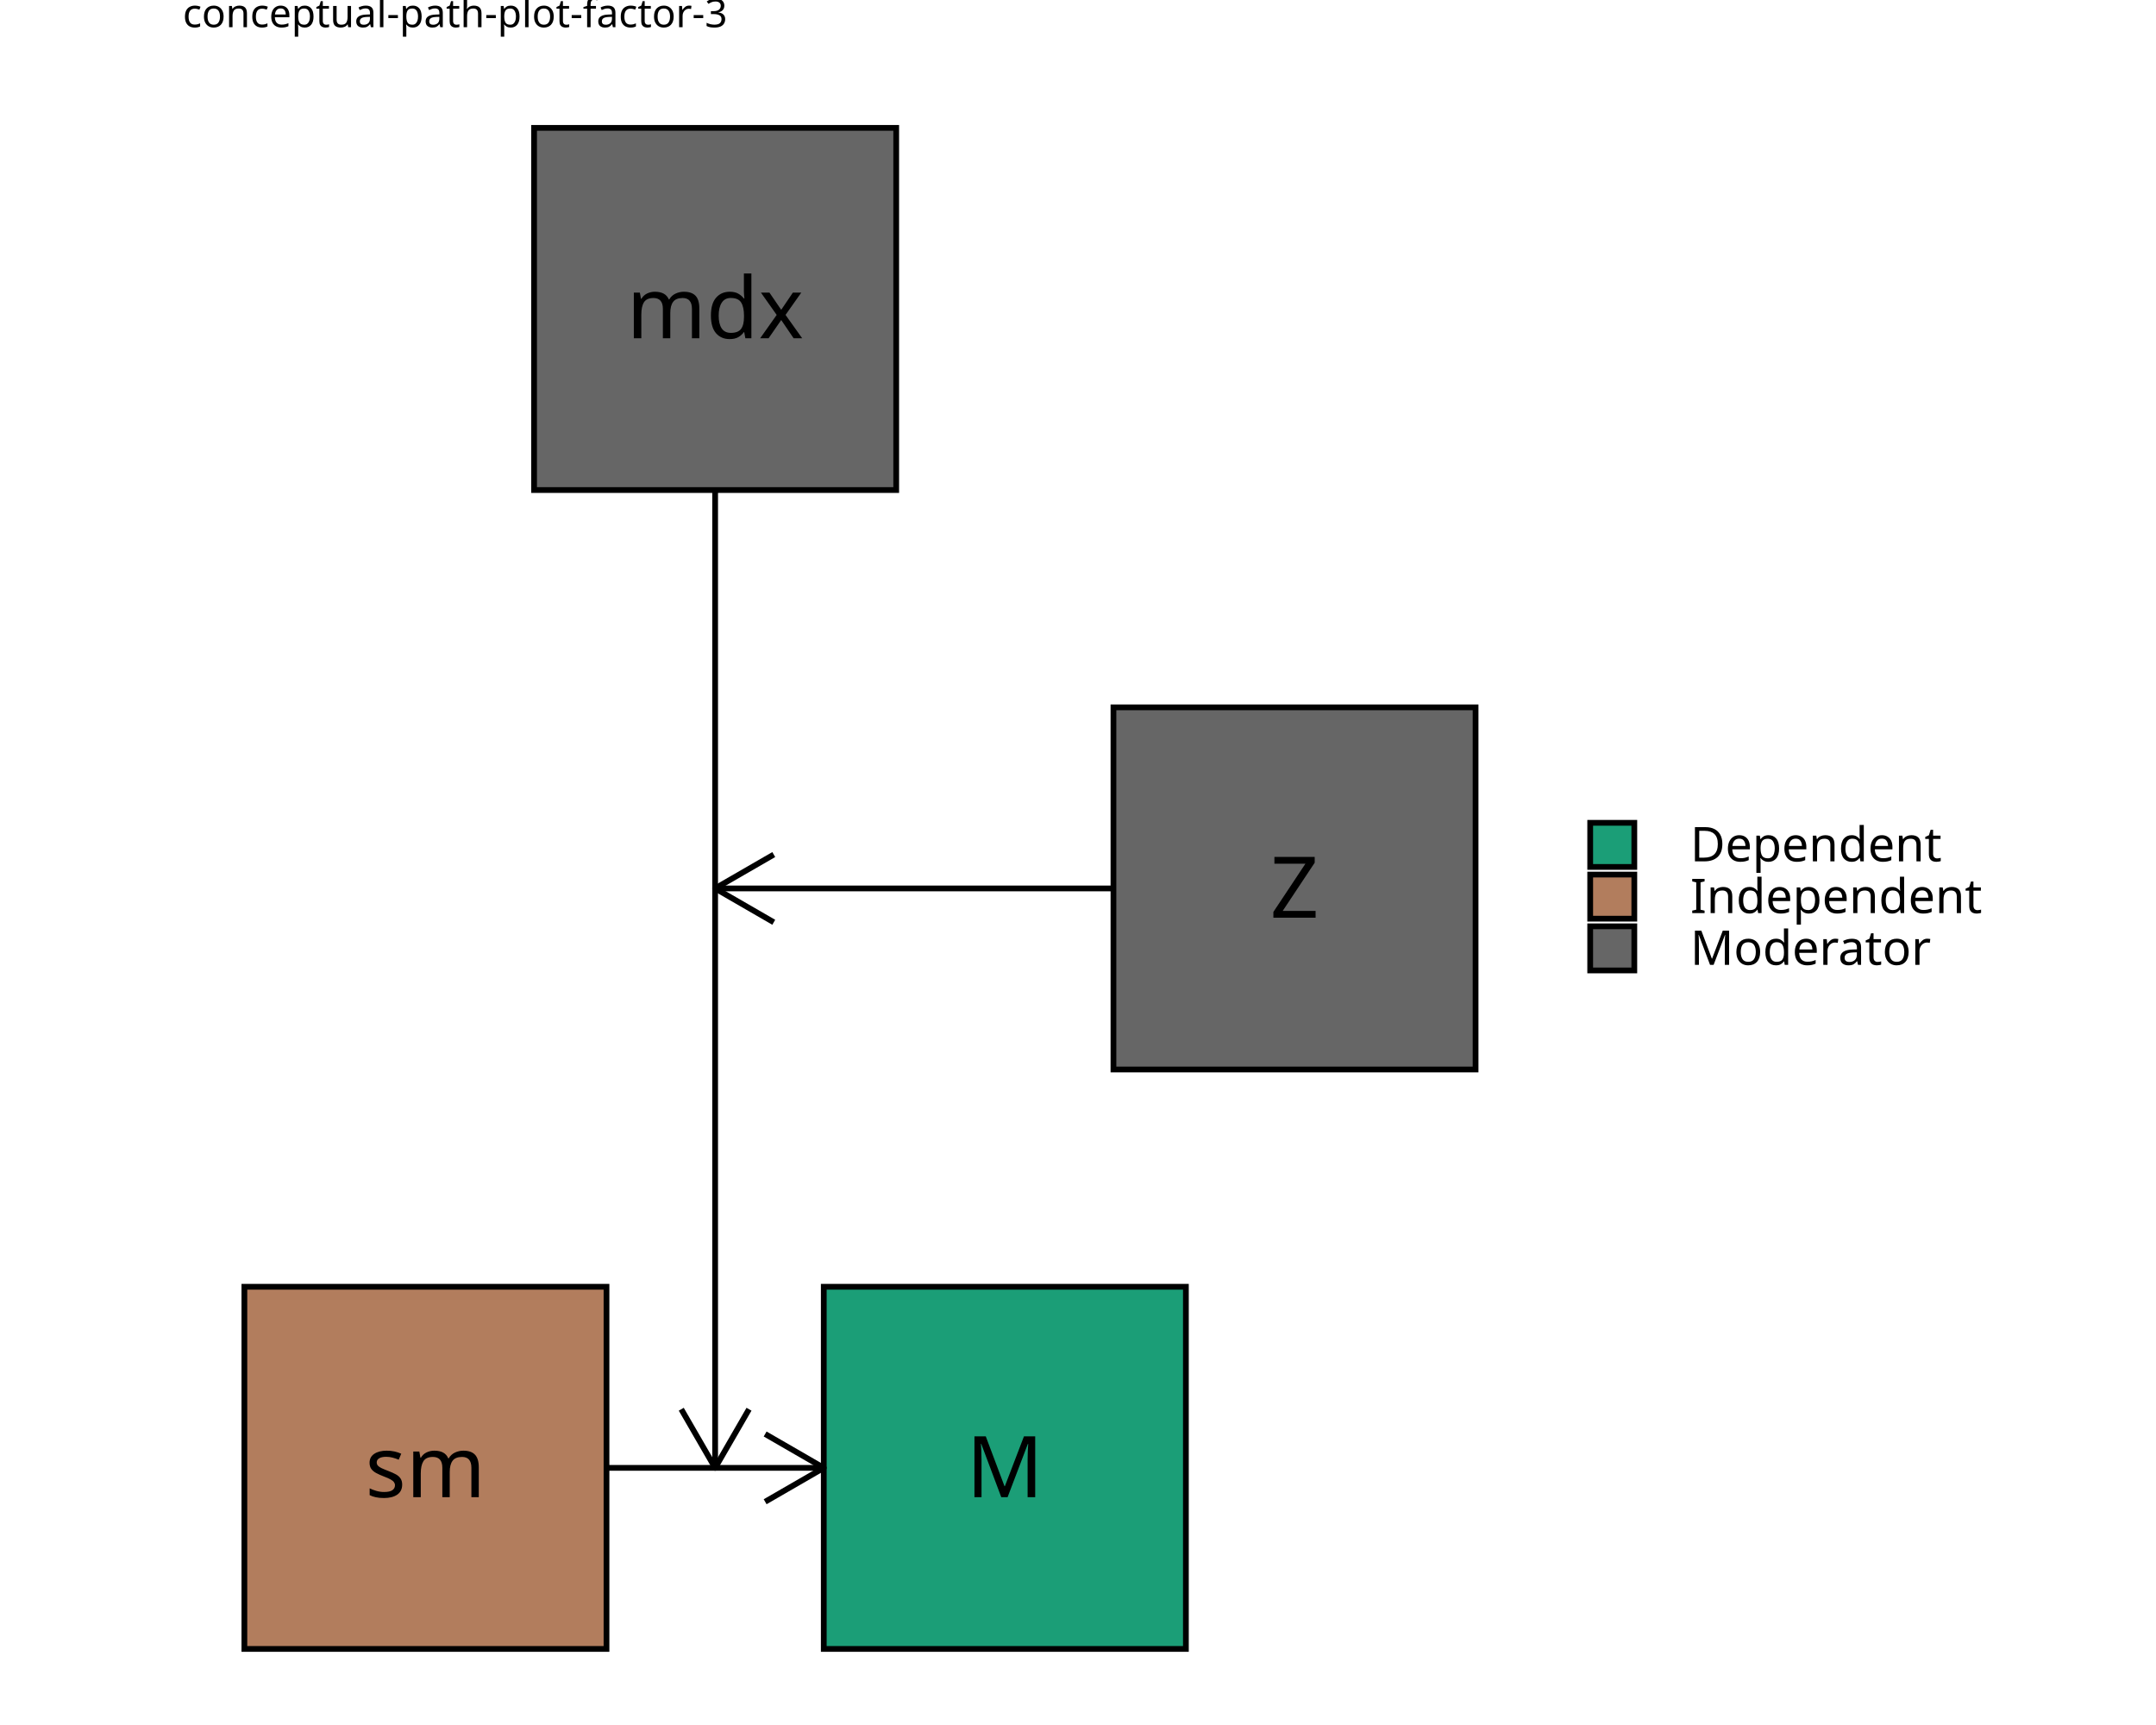
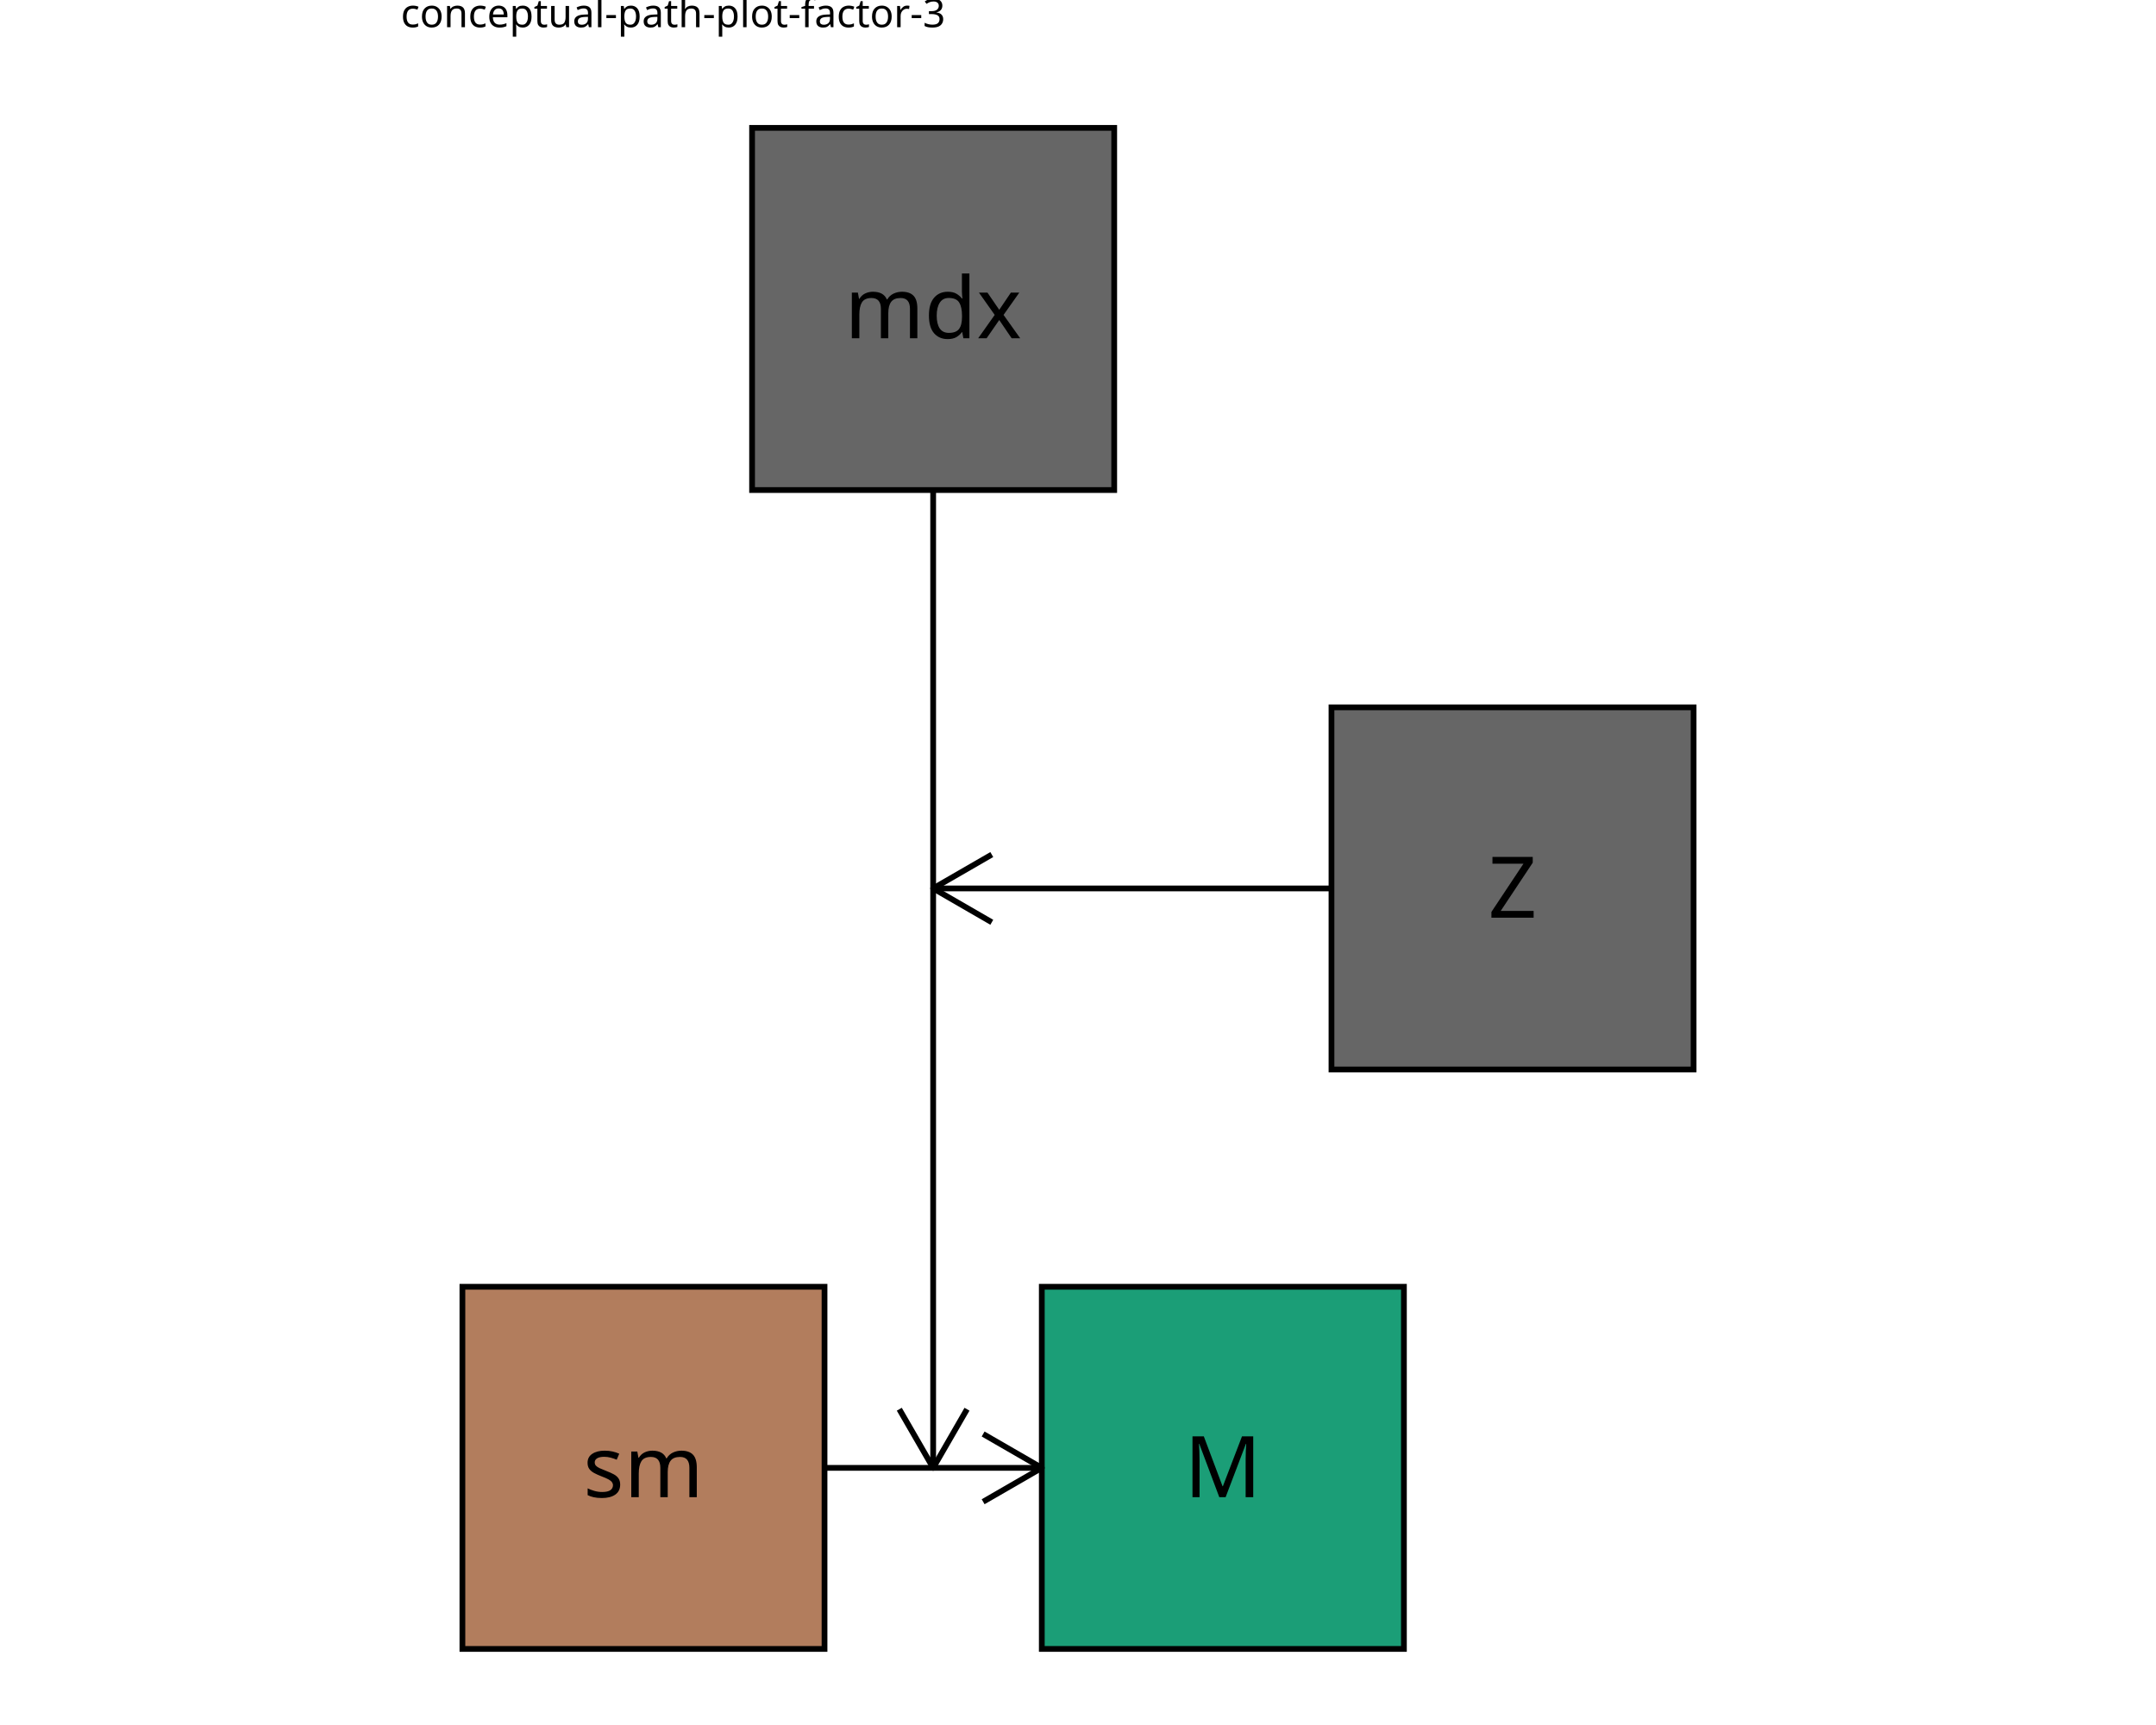
<svg xmlns="http://www.w3.org/2000/svg" class="svglite" data-engine-version="2.0" width="720.00pt" height="576.00pt" viewBox="0 0 720.00 576.00">
  <defs>
    <style type="text/css">
    .svglite line, .svglite polyline, .svglite polygon, .svglite path, .svglite rect, .svglite circle {
      fill: none;
      stroke: #000000;
      stroke-linecap: round;
      stroke-linejoin: round;
      stroke-miterlimit: 10.00;
    }
  </style>
  </defs>
  <rect width="100%" height="100%" style="stroke: none; fill: #FFFFFF;" />
  <defs>
    <clipPath id="cpMC4wMHw3MjAuMDB8MC4wMHw1NzYuMDA=">
      <rect x="0.00" y="0.00" width="720.00" height="576.00" />
    </clipPath>
  </defs>
  <g clip-path="url(#cpMC4wMHw3MjAuMDB8MC4wMHw1NzYuMDA=)">
</g>
  <defs>
-     <clipPath id="cpNjEuMDV8NjU4Ljk1fDAuMDB8NTc2LjAw">
-       <rect x="61.05" y="0.00" width="597.89" height="576.00" />
+     <clipPath id="cpMTMzLjg2fDU4Ni4xNHwwLjAwfDU3Ni4wMA==">
+       <rect x="133.86" y="0.00" width="452.28" height="576.00" />
    </clipPath>
  </defs>
-   <g clip-path="url(#cpNjEuMDV8NjU4Ljk1fDAuMDB8NTc2LjAw)">
-     <rect x="61.05" y="0.00" width="597.89" height="576.00" style="stroke-width: 10.67; stroke: none;" />
+   <g clip-path="url(#cpMTMzLjg2fDU4Ni4xNHwwLjAwfDU3Ni4wMA==)">
+     <rect x="133.86" y="0.00" width="452.28" height="576.00" style="stroke-width: 10.67; stroke: none;" />
  </g>
  <g clip-path="url(#cpMC4wMHw3MjAuMDB8MC4wMHw1NzYuMDA=)">
</g>
  <defs>
-     <clipPath id="cpNjEuMDV8NTEzLjMzfDE3LjMwfDU3Ni4wMA==">
-       <rect x="61.05" y="17.30" width="452.28" height="558.70" />
+     <clipPath id="cpMTMzLjg2fDU4Ni4xNHwxNy4zMHw1NzYuMDA=">
+       <rect x="133.86" y="17.30" width="452.28" height="558.70" />
    </clipPath>
  </defs>
-   <g clip-path="url(#cpNjEuMDV8NTEzLjMzfDE3LjMwfDU3Ni4wMA==)">
-     <rect x="61.05" y="17.30" width="452.28" height="558.70" style="stroke-width: 10.67; stroke: none;" />
-     <rect x="81.61" y="429.67" width="120.93" height="120.93" style="stroke-width: 1.92; stroke-linecap: butt; stroke-linejoin: miter; fill: #B27D5D;" />
-     <rect x="275.10" y="429.67" width="120.93" height="120.93" style="stroke-width: 1.92; stroke-linecap: butt; stroke-linejoin: miter; fill: #1B9E77;" />
-     <rect x="178.36" y="42.70" width="120.93" height="120.93" style="stroke-width: 1.92; stroke-linecap: butt; stroke-linejoin: miter; fill: #666666;" />
-     <rect x="371.84" y="236.19" width="120.93" height="120.93" style="stroke-width: 1.92; stroke-linecap: butt; stroke-linejoin: miter; fill: #666666;" />
-     <rect x="178.36" y="429.67" width="120.93" height="120.93" style="stroke-width: 1.92; stroke: none; stroke-linecap: butt; stroke-linejoin: miter;" />
-     <rect x="178.36" y="236.19" width="120.93" height="120.93" style="stroke-width: 1.92; stroke: none; stroke-linecap: butt; stroke-linejoin: miter;" />
-     <polyline points="202.54,490.14 202.66,490.14 204.62,490.14 206.57,490.14 208.53,490.14 210.48,490.14 212.44,490.14 214.39,490.14 216.34,490.14 218.30,490.14 220.25,490.14 222.21,490.14 224.16,490.14 226.12,490.14 228.07,490.14 230.03,490.14 231.98,490.14 233.93,490.14 235.89,490.14 237.84,490.14 239.80,490.14 241.75,490.14 243.71,490.14 245.66,490.14 247.62,490.14 249.57,490.14 251.52,490.14 253.48,490.14 255.43,490.14 257.39,490.14 259.34,490.14 261.30,490.14 263.25,490.14 265.21,490.14 267.16,490.14 269.11,490.14 271.07,490.14 273.02,490.14 274.98,490.14 275.10,490.14 " style="stroke-width: 1.92; stroke-linecap: butt;" />
-     <polyline points="255.52,501.45 275.10,490.14 255.52,478.83 " style="stroke-width: 1.92; stroke-linecap: butt;" />
-     <polyline points="238.82,163.63 238.82,165.71 238.82,169.61 238.82,173.52 238.82,177.43 238.82,181.34 238.82,185.25 238.82,189.16 238.82,193.07 238.82,196.98 238.82,200.89 238.82,204.79 238.82,208.70 238.82,212.61 238.82,216.52 238.82,220.43 238.82,224.34 238.82,228.25 238.82,232.16 238.82,236.06 238.82,239.97 238.82,243.88 238.82,247.79 238.82,251.70 238.82,255.61 238.82,259.52 238.82,263.43 238.82,267.34 238.82,271.24 238.82,275.15 238.82,279.06 238.82,282.97 238.82,286.88 238.82,290.79 238.82,294.70 238.82,298.61 238.82,302.52 238.82,306.42 238.82,310.33 238.82,314.24 238.82,318.15 238.82,322.06 238.82,325.97 238.82,329.88 238.82,333.79 238.82,337.69 238.82,341.60 238.82,345.51 238.82,349.42 238.82,353.33 238.82,357.24 238.82,361.15 238.82,365.06 238.82,368.97 238.82,372.87 238.82,376.78 238.82,380.69 238.82,384.60 238.82,388.51 238.82,392.42 238.82,396.33 238.82,400.24 238.82,404.15 238.82,408.05 238.82,411.96 238.82,415.87 238.82,419.78 238.82,423.69 238.82,427.60 238.82,431.51 238.82,435.42 238.82,439.32 238.82,443.23 238.82,447.14 238.82,451.05 238.82,454.96 238.82,458.87 238.82,462.78 238.82,466.69 238.82,470.60 238.82,474.50 238.82,478.41 238.82,482.32 238.82,486.23 238.82,490.14 " style="stroke-width: 1.92; stroke-linecap: butt;" />
-     <polyline points="227.51,470.56 238.82,490.14 250.13,470.56 " style="stroke-width: 1.92; stroke-linecap: butt;" />
-     <polyline points="371.84,296.65 371.72,296.65 369.77,296.65 367.81,296.65 365.86,296.65 363.90,296.65 361.95,296.65 359.99,296.65 358.04,296.65 356.09,296.65 354.13,296.65 352.18,296.65 350.22,296.65 348.27,296.65 346.31,296.65 344.36,296.65 342.41,296.65 340.45,296.65 338.50,296.65 336.54,296.65 334.59,296.65 332.63,296.65 330.68,296.65 328.72,296.65 326.77,296.65 324.82,296.65 322.86,296.65 320.91,296.65 318.95,296.65 317.00,296.65 315.04,296.65 313.09,296.65 311.13,296.65 309.18,296.65 307.23,296.65 305.27,296.65 303.32,296.65 301.36,296.65 299.41,296.65 297.45,296.65 295.50,296.65 293.54,296.65 291.59,296.65 289.64,296.65 287.68,296.65 285.73,296.65 283.77,296.65 281.82,296.65 279.86,296.65 277.91,296.65 275.95,296.65 274.00,296.65 272.05,296.65 270.09,296.65 268.14,296.65 266.18,296.65 264.23,296.65 262.27,296.65 260.32,296.65 258.36,296.65 256.41,296.65 254.46,296.65 252.50,296.65 250.55,296.65 248.59,296.65 246.64,296.65 244.68,296.65 242.73,296.65 240.78,296.65 238.82,296.65 " style="stroke-width: 1.92; stroke-linecap: butt;" />
-     <polyline points="258.40,285.35 238.82,296.65 258.40,307.96 " style="stroke-width: 1.92; stroke-linecap: butt;" />
-     <text x="142.08" y="499.93" text-anchor="middle" style="font-size: 28.45px; font-family: sans;" textLength="37.95px" lengthAdjust="spacingAndGlyphs">sm</text>
-     <text x="335.56" y="499.93" text-anchor="middle" style="font-size: 28.45px; font-family: sans;" textLength="23.71px" lengthAdjust="spacingAndGlyphs">M</text>
-     <text x="238.82" y="112.95" text-anchor="middle" style="font-size: 28.45px; font-family: sans;" textLength="53.78px" lengthAdjust="spacingAndGlyphs">mdx</text>
-     <text x="432.31" y="306.44" text-anchor="middle" style="font-size: 28.45px; font-family: sans;" textLength="17.38px" lengthAdjust="spacingAndGlyphs">Z</text>
+   <g clip-path="url(#cpMTMzLjg2fDU4Ni4xNHwxNy4zMHw1NzYuMDA=)">
+     <rect x="133.86" y="17.30" width="452.28" height="558.70" style="stroke-width: 10.67; stroke: none;" />
+     <rect x="154.42" y="429.67" width="120.93" height="120.93" style="stroke-width: 1.92; stroke-linecap: butt; stroke-linejoin: miter; fill: #B27D5D;" />
+     <rect x="347.91" y="429.67" width="120.93" height="120.93" style="stroke-width: 1.92; stroke-linecap: butt; stroke-linejoin: miter; fill: #1B9E77;" />
+     <rect x="251.16" y="42.70" width="120.93" height="120.93" style="stroke-width: 1.92; stroke-linecap: butt; stroke-linejoin: miter; fill: #666666;" />
+     <rect x="444.65" y="236.19" width="120.93" height="120.93" style="stroke-width: 1.92; stroke-linecap: butt; stroke-linejoin: miter; fill: #666666;" />
+     <rect x="251.16" y="429.67" width="120.93" height="120.93" style="stroke-width: 1.92; stroke: none; stroke-linecap: butt; stroke-linejoin: miter;" />
+     <rect x="251.16" y="236.19" width="120.93" height="120.93" style="stroke-width: 1.92; stroke: none; stroke-linecap: butt; stroke-linejoin: miter;" />
+     <polyline points="275.35,490.14 275.47,490.14 277.43,490.14 279.38,490.14 281.33,490.14 283.29,490.14 285.24,490.14 287.20,490.14 289.15,490.14 291.11,490.14 293.06,490.14 295.02,490.14 296.97,490.14 298.92,490.14 300.88,490.14 302.83,490.14 304.79,490.14 306.74,490.14 308.70,490.14 310.65,490.14 312.61,490.14 314.56,490.14 316.51,490.14 318.47,490.14 320.42,490.14 322.38,490.14 324.33,490.14 326.29,490.14 328.24,490.14 330.20,490.14 332.15,490.14 334.10,490.14 336.06,490.14 338.01,490.14 339.97,490.14 341.92,490.14 343.88,490.14 345.83,490.14 347.78,490.14 347.91,490.14 " style="stroke-width: 1.92; stroke-linecap: butt;" />
+     <polyline points="328.32,501.45 347.91,490.14 328.32,478.83 " style="stroke-width: 1.92; stroke-linecap: butt;" />
+     <polyline points="311.63,163.63 311.63,165.71 311.63,169.61 311.63,173.52 311.63,177.43 311.63,181.34 311.63,185.25 311.63,189.16 311.63,193.07 311.63,196.98 311.63,200.89 311.63,204.79 311.63,208.70 311.63,212.61 311.63,216.52 311.63,220.43 311.63,224.34 311.63,228.25 311.63,232.16 311.63,236.06 311.63,239.97 311.63,243.88 311.63,247.79 311.63,251.70 311.63,255.61 311.63,259.52 311.63,263.43 311.63,267.34 311.63,271.24 311.63,275.15 311.63,279.06 311.63,282.97 311.63,286.88 311.63,290.79 311.63,294.70 311.63,298.61 311.63,302.52 311.63,306.42 311.63,310.33 311.63,314.24 311.63,318.15 311.63,322.06 311.63,325.97 311.63,329.88 311.63,333.79 311.63,337.69 311.63,341.60 311.63,345.51 311.63,349.42 311.63,353.33 311.63,357.24 311.63,361.15 311.63,365.06 311.63,368.97 311.63,372.87 311.63,376.78 311.63,380.69 311.63,384.60 311.63,388.51 311.63,392.42 311.63,396.33 311.63,400.24 311.63,404.15 311.63,408.05 311.63,411.96 311.63,415.87 311.63,419.78 311.63,423.69 311.63,427.60 311.63,431.51 311.63,435.42 311.63,439.32 311.63,443.23 311.63,447.14 311.63,451.05 311.63,454.96 311.63,458.87 311.63,462.78 311.63,466.69 311.63,470.60 311.63,474.50 311.63,478.41 311.63,482.32 311.63,486.23 311.63,490.14 " style="stroke-width: 1.92; stroke-linecap: butt;" />
+     <polyline points="300.32,470.56 311.63,490.14 322.93,470.56 " style="stroke-width: 1.92; stroke-linecap: butt;" />
+     <polyline points="444.65,296.65 444.53,296.65 442.57,296.65 440.62,296.65 438.67,296.65 436.71,296.65 434.76,296.65 432.80,296.65 430.85,296.65 428.89,296.65 426.94,296.65 424.98,296.65 423.03,296.65 421.08,296.65 419.12,296.65 417.17,296.65 415.21,296.65 413.26,296.65 411.30,296.65 409.35,296.65 407.39,296.65 405.44,296.65 403.49,296.65 401.53,296.65 399.58,296.65 397.62,296.65 395.67,296.65 393.71,296.65 391.76,296.65 389.80,296.65 387.85,296.65 385.90,296.65 383.94,296.65 381.99,296.65 380.03,296.65 378.08,296.65 376.12,296.65 374.17,296.65 372.22,296.65 370.26,296.65 368.31,296.65 366.35,296.65 364.40,296.65 362.44,296.65 360.49,296.65 358.53,296.65 356.58,296.65 354.63,296.65 352.67,296.65 350.72,296.65 348.76,296.65 346.81,296.65 344.85,296.65 342.90,296.65 340.94,296.65 338.99,296.65 337.04,296.65 335.08,296.65 333.13,296.65 331.17,296.65 329.22,296.65 327.26,296.65 325.31,296.65 323.35,296.65 321.40,296.65 319.45,296.65 317.49,296.65 315.54,296.65 313.58,296.65 311.63,296.65 " style="stroke-width: 1.92; stroke-linecap: butt;" />
+     <polyline points="331.21,285.35 311.63,296.65 331.21,307.96 " style="stroke-width: 1.92; stroke-linecap: butt;" />
+     <text x="214.88" y="499.93" text-anchor="middle" style="font-size: 28.45px; font-family: sans;" textLength="37.95px" lengthAdjust="spacingAndGlyphs">sm</text>
+     <text x="408.37" y="499.93" text-anchor="middle" style="font-size: 28.45px; font-family: sans;" textLength="23.71px" lengthAdjust="spacingAndGlyphs">M</text>
+     <text x="311.63" y="112.95" text-anchor="middle" style="font-size: 28.45px; font-family: sans;" textLength="53.78px" lengthAdjust="spacingAndGlyphs">mdx</text>
+     <text x="505.12" y="306.44" text-anchor="middle" style="font-size: 28.45px; font-family: sans;" textLength="17.38px" lengthAdjust="spacingAndGlyphs">Z</text>
  </g>
  <g clip-path="url(#cpMC4wMHw3MjAuMDB8MC4wMHw1NzYuMDA=)">
-     <rect x="524.29" y="262.51" width="134.66" height="68.28" style="stroke-width: 10.67; stroke: none;" />
-     <rect x="531.05" y="274.75" width="14.73" height="14.73" style="stroke-width: 1.92; stroke-linecap: butt; stroke-linejoin: miter; fill: #1B9E77;" />
-     <rect x="531.05" y="292.03" width="14.73" height="14.73" style="stroke-width: 1.92; stroke-linecap: butt; stroke-linejoin: miter; fill: #B27D5D;" />
-     <rect x="531.05" y="309.31" width="14.73" height="14.73" style="stroke-width: 1.92; stroke-linecap: butt; stroke-linejoin: miter; fill: #666666;" />
-     <text x="564.48" y="287.62" style="font-size: 16.00px; font-family: sans;" textLength="78.30px" lengthAdjust="spacingAndGlyphs">Dependent</text>
-     <text x="564.48" y="304.90" style="font-size: 16.00px; font-family: sans;" textLength="88.98px" lengthAdjust="spacingAndGlyphs">Independent</text>
-     <text x="564.48" y="322.18" style="font-size: 16.00px; font-family: sans;" textLength="72.93px" lengthAdjust="spacingAndGlyphs">Moderator</text>
-     <text x="61.05" y="9.08" style="font-size: 13.20px; font-family: sans;" textLength="168.78px" lengthAdjust="spacingAndGlyphs">conceptual-path-plot-factor-3</text>
+     <text x="133.86" y="9.08" style="font-size: 13.20px; font-family: sans;" textLength="168.78px" lengthAdjust="spacingAndGlyphs">conceptual-path-plot-factor-3</text>
  </g>
</svg>
